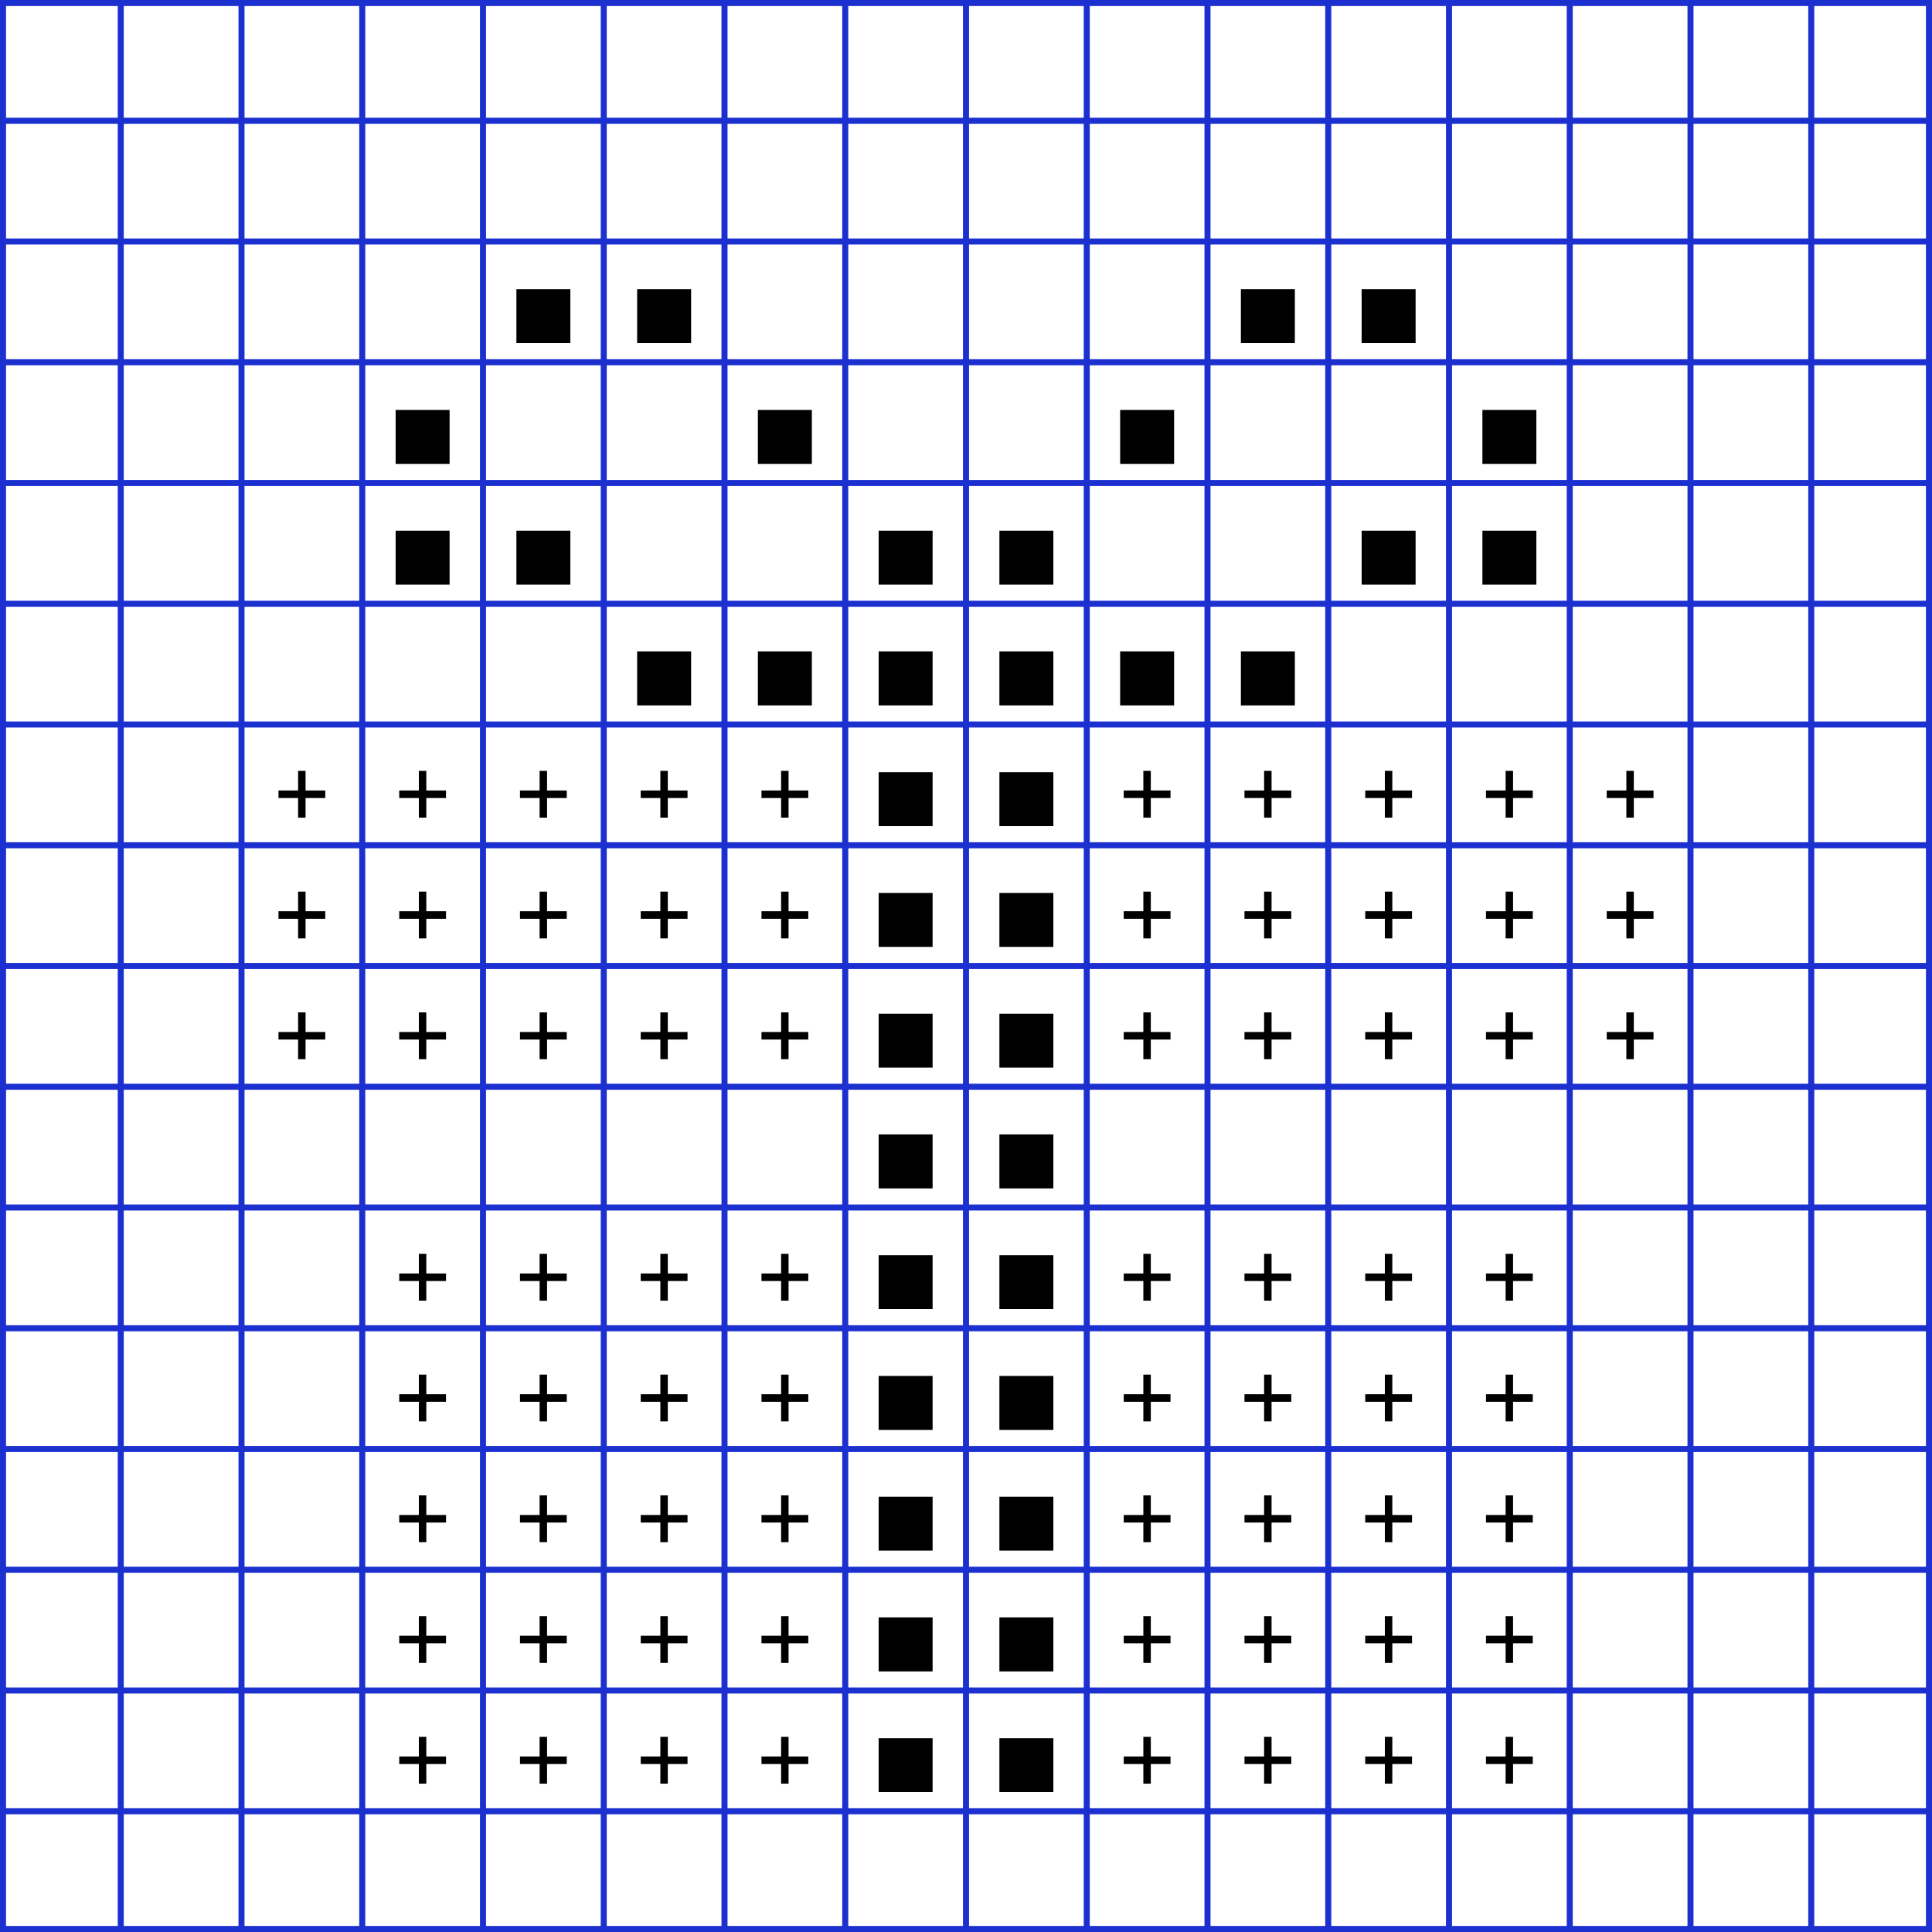
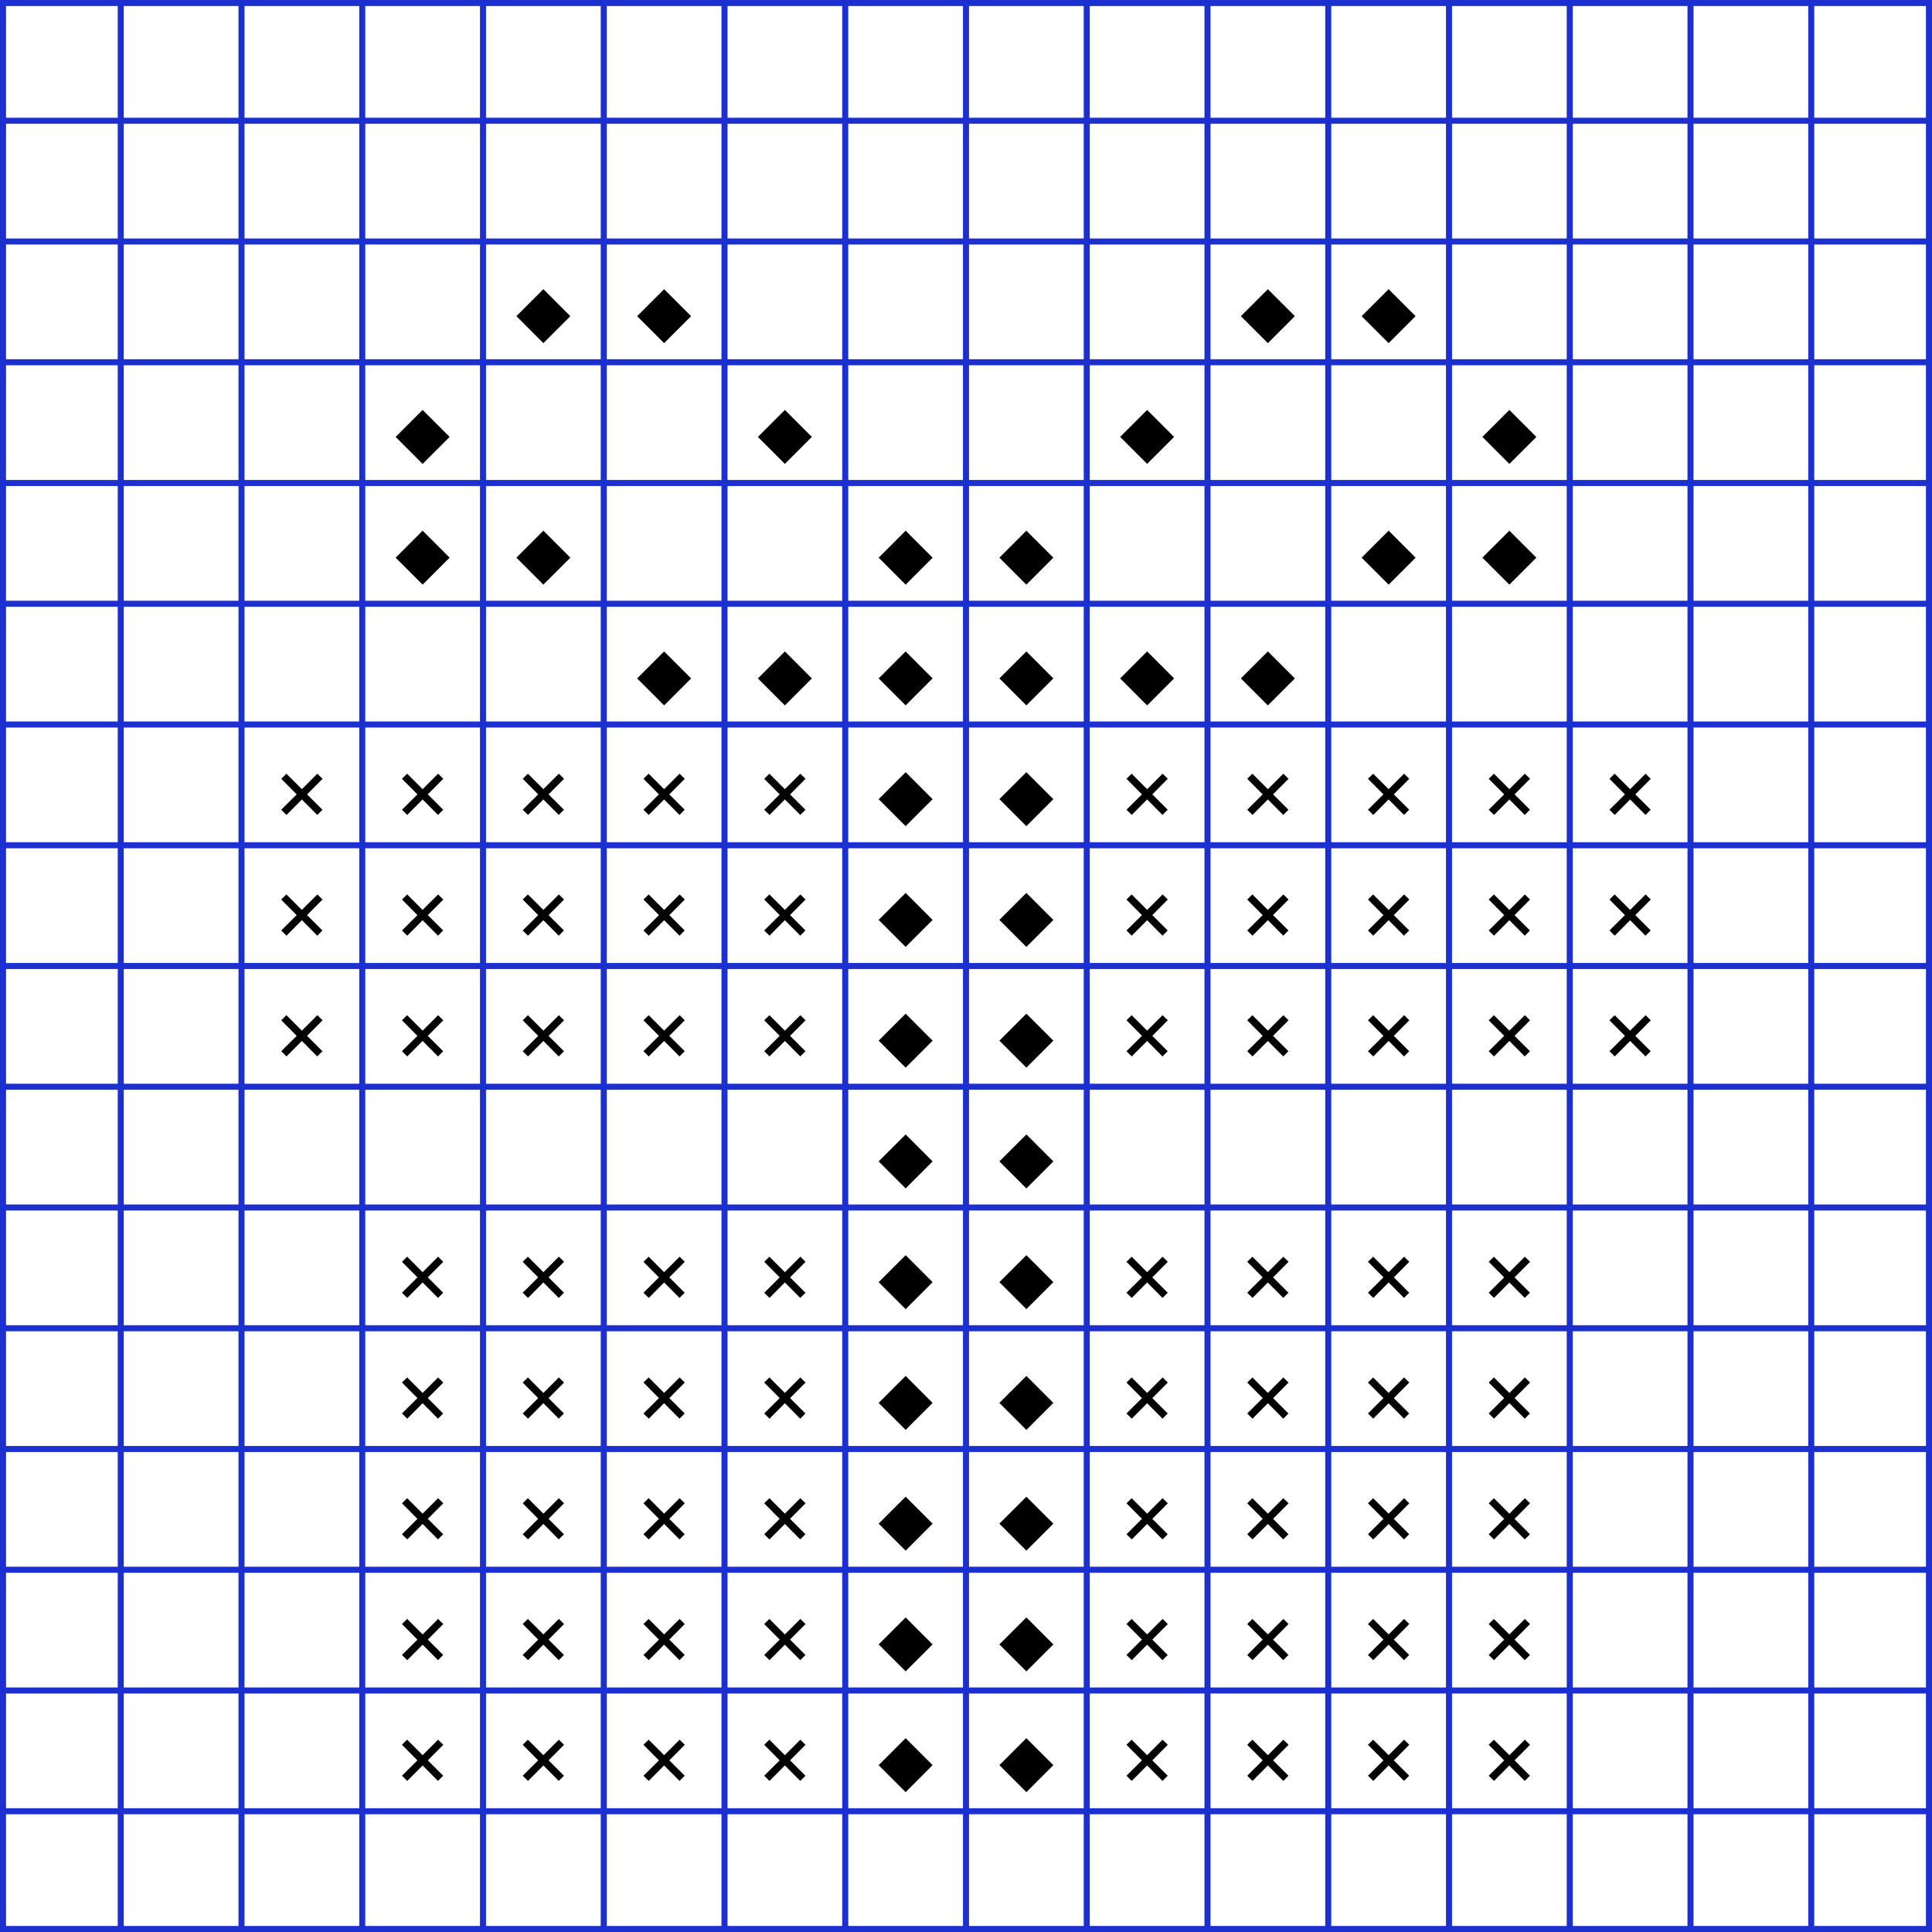
<svg xmlns="http://www.w3.org/2000/svg" width="320" height="320">
  <defs>
    <style>
      .pixel { shape-rendering: pixelated; }
      .stitch { fill: currentColor; }
      .symbol { font-family: monospace; font-size: 15px; text-anchor: middle; dominant-baseline: middle; }
    </style>
  </defs>
-   <text x="90" y="52" fill="#000000" class="symbol">■</text>
-   <text x="110" y="52" fill="#000000" class="symbol">■</text>
-   <text x="210" y="52" fill="#000000" class="symbol">■</text>
-   <text x="230" y="52" fill="#000000" class="symbol">■</text>
-   <text x="70" y="72" fill="#000000" class="symbol">■</text>
-   <text x="130" y="72" fill="#000000" class="symbol">■</text>
-   <text x="190" y="72" fill="#000000" class="symbol">■</text>
-   <text x="250" y="72" fill="#000000" class="symbol">■</text>
-   <text x="70" y="92" fill="#000000" class="symbol">■</text>
-   <text x="90" y="92" fill="#000000" class="symbol">■</text>
-   <text x="150" y="92" fill="#000000" class="symbol">■</text>
-   <text x="170" y="92" fill="#000000" class="symbol">■</text>
-   <text x="230" y="92" fill="#000000" class="symbol">■</text>
-   <text x="250" y="92" fill="#000000" class="symbol">■</text>
-   <text x="110" y="112" fill="#000000" class="symbol">■</text>
-   <text x="130" y="112" fill="#000000" class="symbol">■</text>
-   <text x="150" y="112" fill="#000000" class="symbol">■</text>
-   <text x="170" y="112" fill="#000000" class="symbol">■</text>
-   <text x="190" y="112" fill="#000000" class="symbol">■</text>
-   <text x="210" y="112" fill="#000000" class="symbol">■</text>
-   <text x="50" y="132" fill="#000000" class="symbol">+</text>
-   <text x="70" y="132" fill="#000000" class="symbol">+</text>
-   <text x="90" y="132" fill="#000000" class="symbol">+</text>
-   <text x="110" y="132" fill="#000000" class="symbol">+</text>
-   <text x="130" y="132" fill="#000000" class="symbol">+</text>
-   <text x="150" y="132" fill="#000000" class="symbol">■</text>
-   <text x="170" y="132" fill="#000000" class="symbol">■</text>
-   <text x="190" y="132" fill="#000000" class="symbol">+</text>
-   <text x="210" y="132" fill="#000000" class="symbol">+</text>
-   <text x="230" y="132" fill="#000000" class="symbol">+</text>
-   <text x="250" y="132" fill="#000000" class="symbol">+</text>
-   <text x="270" y="132" fill="#000000" class="symbol">+</text>
-   <text x="50" y="152" fill="#000000" class="symbol">+</text>
-   <text x="70" y="152" fill="#000000" class="symbol">+</text>
-   <text x="90" y="152" fill="#000000" class="symbol">+</text>
-   <text x="110" y="152" fill="#000000" class="symbol">+</text>
-   <text x="130" y="152" fill="#000000" class="symbol">+</text>
-   <text x="150" y="152" fill="#000000" class="symbol">■</text>
-   <text x="170" y="152" fill="#000000" class="symbol">■</text>
-   <text x="190" y="152" fill="#000000" class="symbol">+</text>
-   <text x="210" y="152" fill="#000000" class="symbol">+</text>
-   <text x="230" y="152" fill="#000000" class="symbol">+</text>
-   <text x="250" y="152" fill="#000000" class="symbol">+</text>
-   <text x="270" y="152" fill="#000000" class="symbol">+</text>
-   <text x="50" y="172" fill="#000000" class="symbol">+</text>
-   <text x="70" y="172" fill="#000000" class="symbol">+</text>
-   <text x="90" y="172" fill="#000000" class="symbol">+</text>
-   <text x="110" y="172" fill="#000000" class="symbol">+</text>
-   <text x="130" y="172" fill="#000000" class="symbol">+</text>
-   <text x="150" y="172" fill="#000000" class="symbol">■</text>
-   <text x="170" y="172" fill="#000000" class="symbol">■</text>
-   <text x="190" y="172" fill="#000000" class="symbol">+</text>
-   <text x="210" y="172" fill="#000000" class="symbol">+</text>
-   <text x="230" y="172" fill="#000000" class="symbol">+</text>
-   <text x="250" y="172" fill="#000000" class="symbol">+</text>
-   <text x="270" y="172" fill="#000000" class="symbol">+</text>
-   <text x="150" y="192" fill="#000000" class="symbol">■</text>
-   <text x="170" y="192" fill="#000000" class="symbol">■</text>
-   <text x="70" y="212" fill="#000000" class="symbol">+</text>
-   <text x="90" y="212" fill="#000000" class="symbol">+</text>
-   <text x="110" y="212" fill="#000000" class="symbol">+</text>
-   <text x="130" y="212" fill="#000000" class="symbol">+</text>
-   <text x="150" y="212" fill="#000000" class="symbol">■</text>
-   <text x="170" y="212" fill="#000000" class="symbol">■</text>
-   <text x="190" y="212" fill="#000000" class="symbol">+</text>
-   <text x="210" y="212" fill="#000000" class="symbol">+</text>
-   <text x="230" y="212" fill="#000000" class="symbol">+</text>
-   <text x="250" y="212" fill="#000000" class="symbol">+</text>
-   <text x="70" y="232" fill="#000000" class="symbol">+</text>
-   <text x="90" y="232" fill="#000000" class="symbol">+</text>
-   <text x="110" y="232" fill="#000000" class="symbol">+</text>
-   <text x="130" y="232" fill="#000000" class="symbol">+</text>
-   <text x="150" y="232" fill="#000000" class="symbol">■</text>
-   <text x="170" y="232" fill="#000000" class="symbol">■</text>
-   <text x="190" y="232" fill="#000000" class="symbol">+</text>
-   <text x="210" y="232" fill="#000000" class="symbol">+</text>
-   <text x="230" y="232" fill="#000000" class="symbol">+</text>
-   <text x="250" y="232" fill="#000000" class="symbol">+</text>
-   <text x="70" y="252" fill="#000000" class="symbol">+</text>
-   <text x="90" y="252" fill="#000000" class="symbol">+</text>
-   <text x="110" y="252" fill="#000000" class="symbol">+</text>
-   <text x="130" y="252" fill="#000000" class="symbol">+</text>
-   <text x="150" y="252" fill="#000000" class="symbol">■</text>
-   <text x="170" y="252" fill="#000000" class="symbol">■</text>
-   <text x="190" y="252" fill="#000000" class="symbol">+</text>
-   <text x="210" y="252" fill="#000000" class="symbol">+</text>
-   <text x="230" y="252" fill="#000000" class="symbol">+</text>
-   <text x="250" y="252" fill="#000000" class="symbol">+</text>
-   <text x="70" y="272" fill="#000000" class="symbol">+</text>
-   <text x="90" y="272" fill="#000000" class="symbol">+</text>
-   <text x="110" y="272" fill="#000000" class="symbol">+</text>
-   <text x="130" y="272" fill="#000000" class="symbol">+</text>
-   <text x="150" y="272" fill="#000000" class="symbol">■</text>
-   <text x="170" y="272" fill="#000000" class="symbol">■</text>
-   <text x="190" y="272" fill="#000000" class="symbol">+</text>
-   <text x="210" y="272" fill="#000000" class="symbol">+</text>
-   <text x="230" y="272" fill="#000000" class="symbol">+</text>
-   <text x="250" y="272" fill="#000000" class="symbol">+</text>
-   <text x="70" y="292" fill="#000000" class="symbol">+</text>
-   <text x="90" y="292" fill="#000000" class="symbol">+</text>
-   <text x="110" y="292" fill="#000000" class="symbol">+</text>
-   <text x="130" y="292" fill="#000000" class="symbol">+</text>
-   <text x="150" y="292" fill="#000000" class="symbol">■</text>
-   <text x="170" y="292" fill="#000000" class="symbol">■</text>
-   <text x="190" y="292" fill="#000000" class="symbol">+</text>
-   <text x="210" y="292" fill="#000000" class="symbol">+</text>
-   <text x="230" y="292" fill="#000000" class="symbol">+</text>
-   <text x="250" y="292" fill="#000000" class="symbol">+</text>
+   <text x="90" y="52" fill="#000000" class="symbol">◆</text>
+   <text x="110" y="52" fill="#000000" class="symbol">◆</text>
+   <text x="210" y="52" fill="#000000" class="symbol">◆</text>
+   <text x="230" y="52" fill="#000000" class="symbol">◆</text>
+   <text x="70" y="72" fill="#000000" class="symbol">◆</text>
+   <text x="130" y="72" fill="#000000" class="symbol">◆</text>
+   <text x="190" y="72" fill="#000000" class="symbol">◆</text>
+   <text x="250" y="72" fill="#000000" class="symbol">◆</text>
+   <text x="70" y="92" fill="#000000" class="symbol">◆</text>
+   <text x="90" y="92" fill="#000000" class="symbol">◆</text>
+   <text x="150" y="92" fill="#000000" class="symbol">◆</text>
+   <text x="170" y="92" fill="#000000" class="symbol">◆</text>
+   <text x="230" y="92" fill="#000000" class="symbol">◆</text>
+   <text x="250" y="92" fill="#000000" class="symbol">◆</text>
+   <text x="110" y="112" fill="#000000" class="symbol">◆</text>
+   <text x="130" y="112" fill="#000000" class="symbol">◆</text>
+   <text x="150" y="112" fill="#000000" class="symbol">◆</text>
+   <text x="170" y="112" fill="#000000" class="symbol">◆</text>
+   <text x="190" y="112" fill="#000000" class="symbol">◆</text>
+   <text x="210" y="112" fill="#000000" class="symbol">◆</text>
+   <text x="50" y="132" fill="#000000" class="symbol">×</text>
+   <text x="70" y="132" fill="#000000" class="symbol">×</text>
+   <text x="90" y="132" fill="#000000" class="symbol">×</text>
+   <text x="110" y="132" fill="#000000" class="symbol">×</text>
+   <text x="130" y="132" fill="#000000" class="symbol">×</text>
+   <text x="150" y="132" fill="#000000" class="symbol">◆</text>
+   <text x="170" y="132" fill="#000000" class="symbol">◆</text>
+   <text x="190" y="132" fill="#000000" class="symbol">×</text>
+   <text x="210" y="132" fill="#000000" class="symbol">×</text>
+   <text x="230" y="132" fill="#000000" class="symbol">×</text>
+   <text x="250" y="132" fill="#000000" class="symbol">×</text>
+   <text x="270" y="132" fill="#000000" class="symbol">×</text>
+   <text x="50" y="152" fill="#000000" class="symbol">×</text>
+   <text x="70" y="152" fill="#000000" class="symbol">×</text>
+   <text x="90" y="152" fill="#000000" class="symbol">×</text>
+   <text x="110" y="152" fill="#000000" class="symbol">×</text>
+   <text x="130" y="152" fill="#000000" class="symbol">×</text>
+   <text x="150" y="152" fill="#000000" class="symbol">◆</text>
+   <text x="170" y="152" fill="#000000" class="symbol">◆</text>
+   <text x="190" y="152" fill="#000000" class="symbol">×</text>
+   <text x="210" y="152" fill="#000000" class="symbol">×</text>
+   <text x="230" y="152" fill="#000000" class="symbol">×</text>
+   <text x="250" y="152" fill="#000000" class="symbol">×</text>
+   <text x="270" y="152" fill="#000000" class="symbol">×</text>
+   <text x="50" y="172" fill="#000000" class="symbol">×</text>
+   <text x="70" y="172" fill="#000000" class="symbol">×</text>
+   <text x="90" y="172" fill="#000000" class="symbol">×</text>
+   <text x="110" y="172" fill="#000000" class="symbol">×</text>
+   <text x="130" y="172" fill="#000000" class="symbol">×</text>
+   <text x="150" y="172" fill="#000000" class="symbol">◆</text>
+   <text x="170" y="172" fill="#000000" class="symbol">◆</text>
+   <text x="190" y="172" fill="#000000" class="symbol">×</text>
+   <text x="210" y="172" fill="#000000" class="symbol">×</text>
+   <text x="230" y="172" fill="#000000" class="symbol">×</text>
+   <text x="250" y="172" fill="#000000" class="symbol">×</text>
+   <text x="270" y="172" fill="#000000" class="symbol">×</text>
+   <text x="150" y="192" fill="#000000" class="symbol">◆</text>
+   <text x="170" y="192" fill="#000000" class="symbol">◆</text>
+   <text x="70" y="212" fill="#000000" class="symbol">×</text>
+   <text x="90" y="212" fill="#000000" class="symbol">×</text>
+   <text x="110" y="212" fill="#000000" class="symbol">×</text>
+   <text x="130" y="212" fill="#000000" class="symbol">×</text>
+   <text x="150" y="212" fill="#000000" class="symbol">◆</text>
+   <text x="170" y="212" fill="#000000" class="symbol">◆</text>
+   <text x="190" y="212" fill="#000000" class="symbol">×</text>
+   <text x="210" y="212" fill="#000000" class="symbol">×</text>
+   <text x="230" y="212" fill="#000000" class="symbol">×</text>
+   <text x="250" y="212" fill="#000000" class="symbol">×</text>
+   <text x="70" y="232" fill="#000000" class="symbol">×</text>
+   <text x="90" y="232" fill="#000000" class="symbol">×</text>
+   <text x="110" y="232" fill="#000000" class="symbol">×</text>
+   <text x="130" y="232" fill="#000000" class="symbol">×</text>
+   <text x="150" y="232" fill="#000000" class="symbol">◆</text>
+   <text x="170" y="232" fill="#000000" class="symbol">◆</text>
+   <text x="190" y="232" fill="#000000" class="symbol">×</text>
+   <text x="210" y="232" fill="#000000" class="symbol">×</text>
+   <text x="230" y="232" fill="#000000" class="symbol">×</text>
+   <text x="250" y="232" fill="#000000" class="symbol">×</text>
+   <text x="70" y="252" fill="#000000" class="symbol">×</text>
+   <text x="90" y="252" fill="#000000" class="symbol">×</text>
+   <text x="110" y="252" fill="#000000" class="symbol">×</text>
+   <text x="130" y="252" fill="#000000" class="symbol">×</text>
+   <text x="150" y="252" fill="#000000" class="symbol">◆</text>
+   <text x="170" y="252" fill="#000000" class="symbol">◆</text>
+   <text x="190" y="252" fill="#000000" class="symbol">×</text>
+   <text x="210" y="252" fill="#000000" class="symbol">×</text>
+   <text x="230" y="252" fill="#000000" class="symbol">×</text>
+   <text x="250" y="252" fill="#000000" class="symbol">×</text>
+   <text x="70" y="272" fill="#000000" class="symbol">×</text>
+   <text x="90" y="272" fill="#000000" class="symbol">×</text>
+   <text x="110" y="272" fill="#000000" class="symbol">×</text>
+   <text x="130" y="272" fill="#000000" class="symbol">×</text>
+   <text x="150" y="272" fill="#000000" class="symbol">◆</text>
+   <text x="170" y="272" fill="#000000" class="symbol">◆</text>
+   <text x="190" y="272" fill="#000000" class="symbol">×</text>
+   <text x="210" y="272" fill="#000000" class="symbol">×</text>
+   <text x="230" y="272" fill="#000000" class="symbol">×</text>
+   <text x="250" y="272" fill="#000000" class="symbol">×</text>
+   <text x="70" y="292" fill="#000000" class="symbol">×</text>
+   <text x="90" y="292" fill="#000000" class="symbol">×</text>
+   <text x="110" y="292" fill="#000000" class="symbol">×</text>
+   <text x="130" y="292" fill="#000000" class="symbol">×</text>
+   <text x="150" y="292" fill="#000000" class="symbol">◆</text>
+   <text x="170" y="292" fill="#000000" class="symbol">◆</text>
+   <text x="190" y="292" fill="#000000" class="symbol">×</text>
+   <text x="210" y="292" fill="#000000" class="symbol">×</text>
+   <text x="230" y="292" fill="#000000" class="symbol">×</text>
+   <text x="250" y="292" fill="#000000" class="symbol">×</text>
  <line x1="0" y1="0" x2="0" y2="320" stroke="#1c30d0" stroke-width="2" />
  <line x1="20" y1="0" x2="20" y2="320" stroke="#1c30d0" stroke-width="1" />
  <line x1="40" y1="0" x2="40" y2="320" stroke="#1c30d0" stroke-width="1" />
  <line x1="60" y1="0" x2="60" y2="320" stroke="#1c30d0" stroke-width="1" />
  <line x1="80" y1="0" x2="80" y2="320" stroke="#1c30d0" stroke-width="1" />
  <line x1="100" y1="0" x2="100" y2="320" stroke="#1c30d0" stroke-width="1" />
  <line x1="120" y1="0" x2="120" y2="320" stroke="#1c30d0" stroke-width="1" />
  <line x1="140" y1="0" x2="140" y2="320" stroke="#1c30d0" stroke-width="1" />
  <line x1="160" y1="0" x2="160" y2="320" stroke="#1c30d0" stroke-width="1" />
  <line x1="180" y1="0" x2="180" y2="320" stroke="#1c30d0" stroke-width="1" />
  <line x1="200" y1="0" x2="200" y2="320" stroke="#1c30d0" stroke-width="1" />
  <line x1="220" y1="0" x2="220" y2="320" stroke="#1c30d0" stroke-width="1" />
  <line x1="240" y1="0" x2="240" y2="320" stroke="#1c30d0" stroke-width="1" />
  <line x1="260" y1="0" x2="260" y2="320" stroke="#1c30d0" stroke-width="1" />
  <line x1="280" y1="0" x2="280" y2="320" stroke="#1c30d0" stroke-width="1" />
  <line x1="300" y1="0" x2="300" y2="320" stroke="#1c30d0" stroke-width="1" />
  <line x1="320" y1="0" x2="320" y2="320" stroke="#1c30d0" stroke-width="2" />
  <line x1="0" y1="0" x2="320" y2="0" stroke="#1c30d0" stroke-width="2" />
  <line x1="0" y1="20" x2="320" y2="20" stroke="#1c30d0" stroke-width="1" />
  <line x1="0" y1="40" x2="320" y2="40" stroke="#1c30d0" stroke-width="1" />
  <line x1="0" y1="60" x2="320" y2="60" stroke="#1c30d0" stroke-width="1" />
  <line x1="0" y1="80" x2="320" y2="80" stroke="#1c30d0" stroke-width="1" />
  <line x1="0" y1="100" x2="320" y2="100" stroke="#1c30d0" stroke-width="1" />
  <line x1="0" y1="120" x2="320" y2="120" stroke="#1c30d0" stroke-width="1" />
  <line x1="0" y1="140" x2="320" y2="140" stroke="#1c30d0" stroke-width="1" />
  <line x1="0" y1="160" x2="320" y2="160" stroke="#1c30d0" stroke-width="1" />
  <line x1="0" y1="180" x2="320" y2="180" stroke="#1c30d0" stroke-width="1" />
  <line x1="0" y1="200" x2="320" y2="200" stroke="#1c30d0" stroke-width="1" />
  <line x1="0" y1="220" x2="320" y2="220" stroke="#1c30d0" stroke-width="1" />
  <line x1="0" y1="240" x2="320" y2="240" stroke="#1c30d0" stroke-width="1" />
  <line x1="0" y1="260" x2="320" y2="260" stroke="#1c30d0" stroke-width="1" />
  <line x1="0" y1="280" x2="320" y2="280" stroke="#1c30d0" stroke-width="1" />
  <line x1="0" y1="300" x2="320" y2="300" stroke="#1c30d0" stroke-width="1" />
  <line x1="0" y1="320" x2="320" y2="320" stroke="#1c30d0" stroke-width="2" />
</svg>
